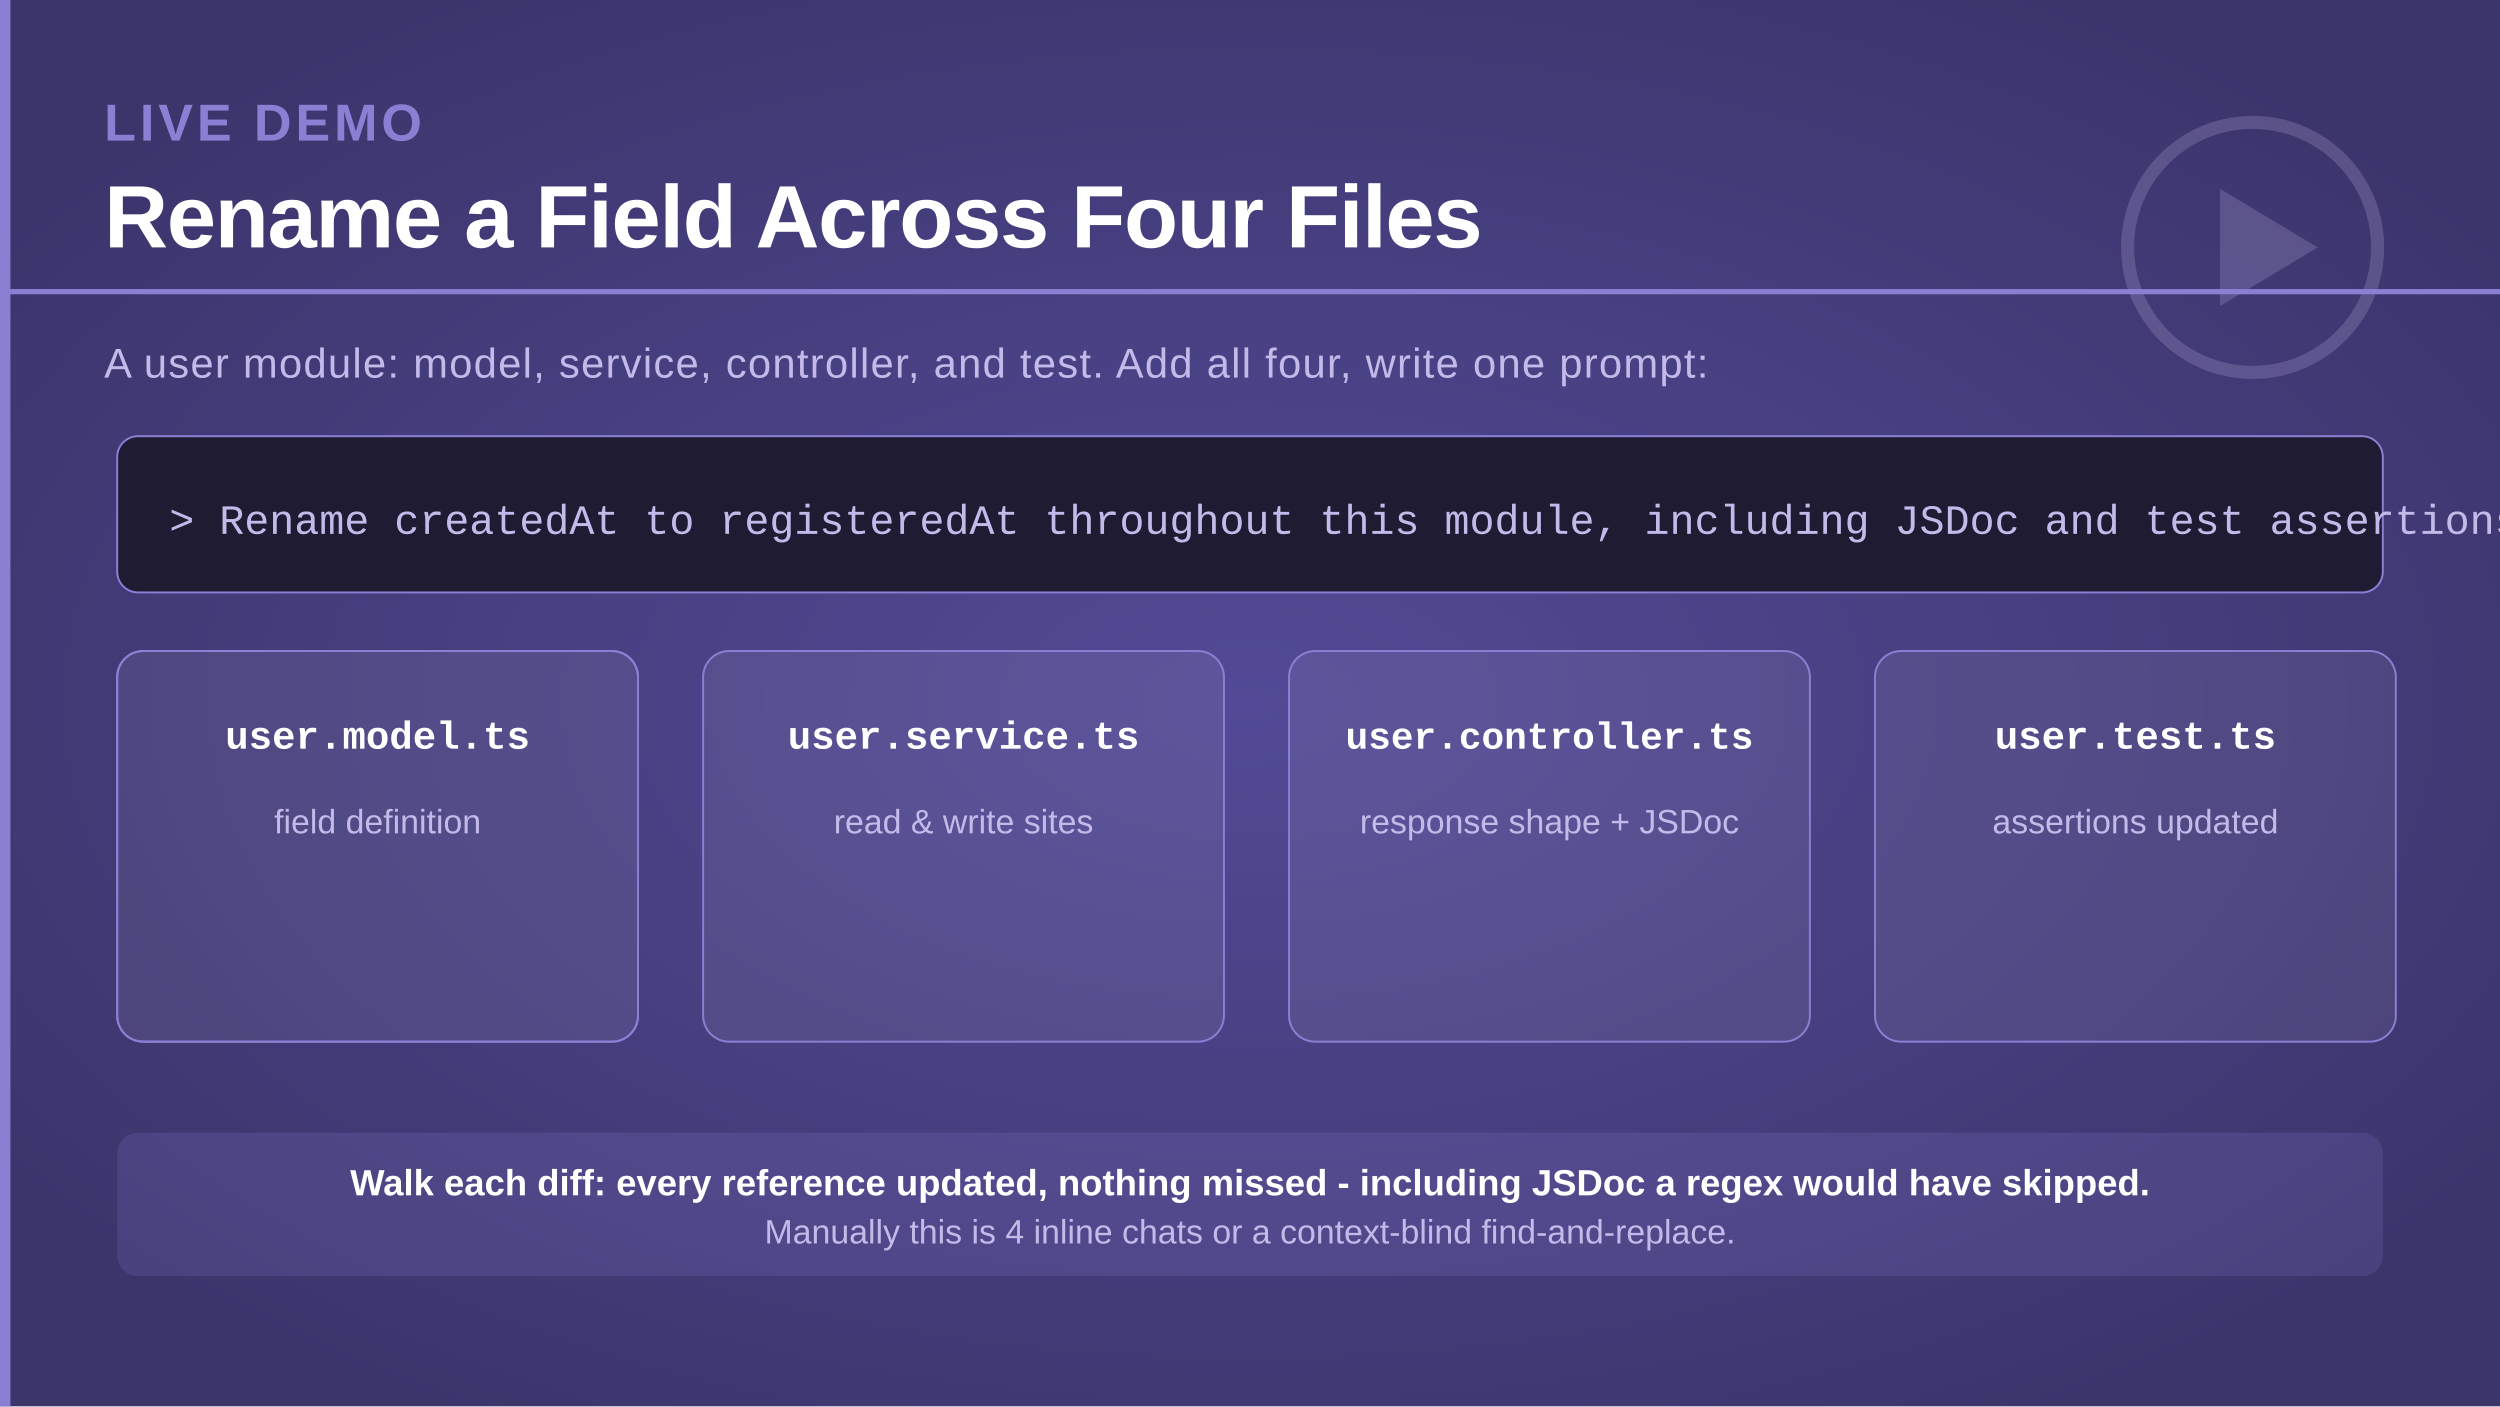
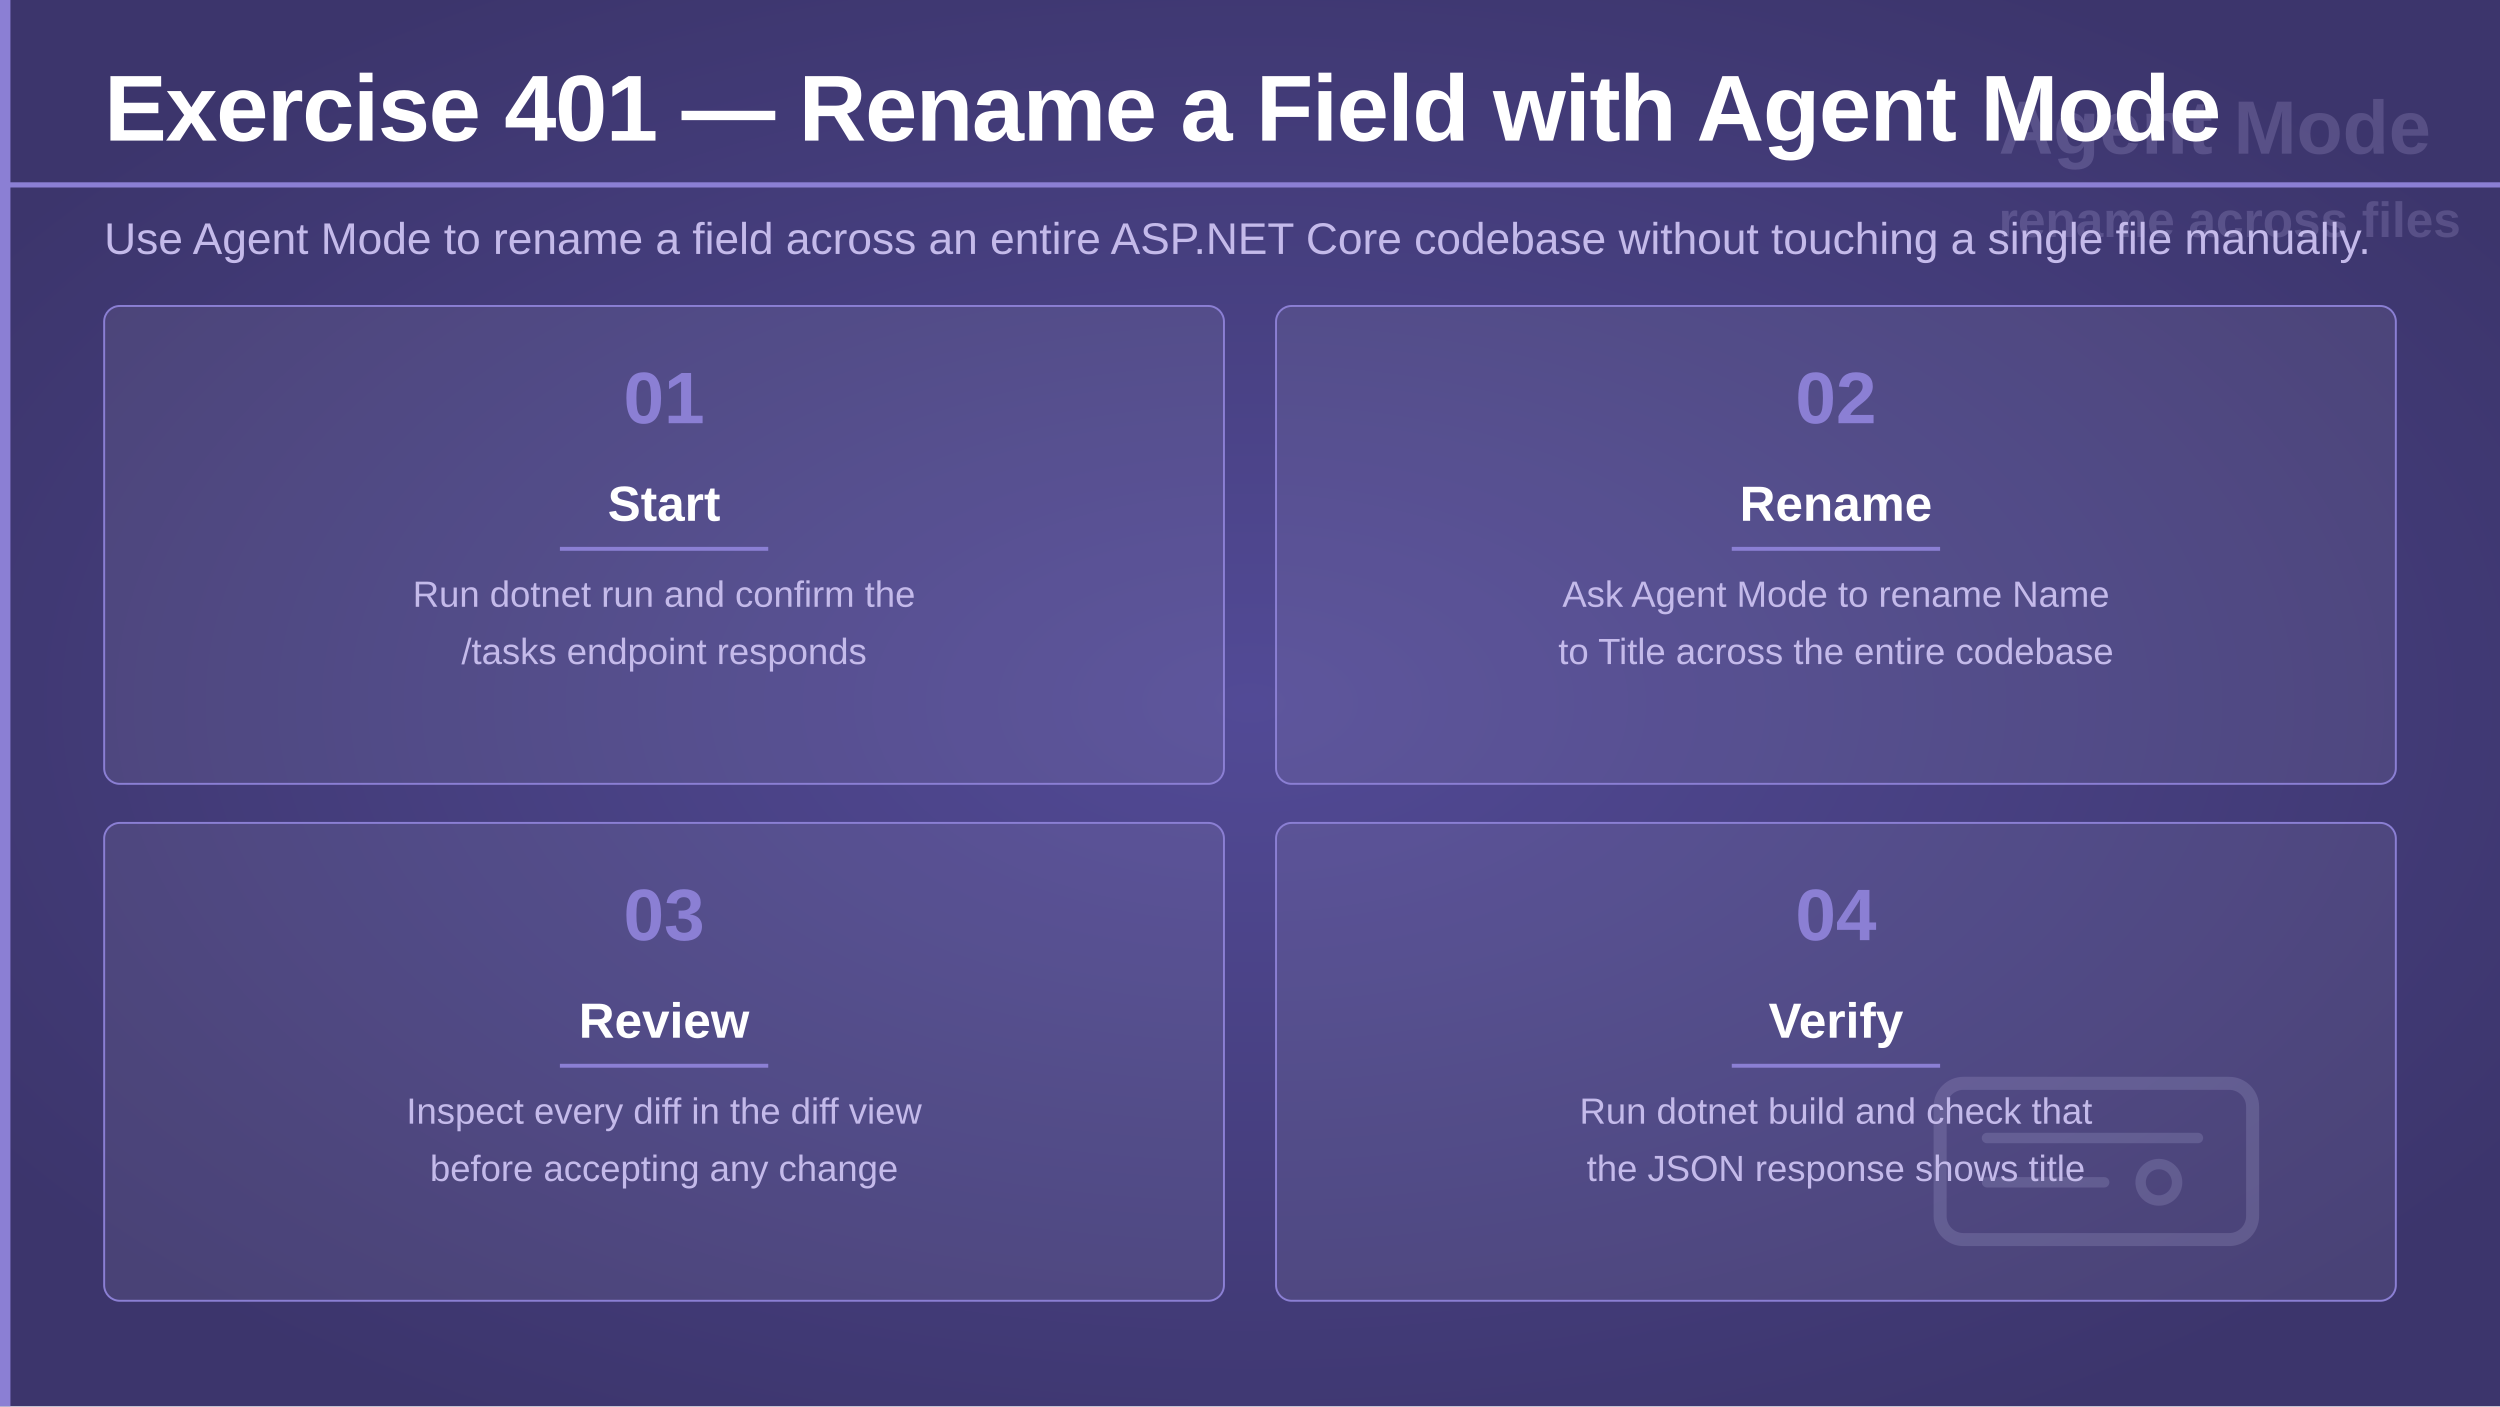
<svg xmlns="http://www.w3.org/2000/svg" viewBox="0 0 1920 1080" width="1920" height="1080">
  <defs>
    <radialGradient id="bgGlow" cx="50%" cy="50%" r="60%">
      <stop offset="0%" stop-color="#524a96" stop-opacity="1" />
      <stop offset="100%" stop-color="#3c356c" stop-opacity="1" />
    </radialGradient>
-     <radialGradient id="circleGlow" cx="50%" cy="50%" r="50%">
-       <stop offset="0%" stop-color="#7c70c8" stop-opacity="0.25" />
-       <stop offset="100%" stop-color="#3c356c" stop-opacity="0" />
-     </radialGradient>
  </defs>
  <rect width="1920" height="1080" fill="url(#bgGlow)" />
  <rect x="0" y="0" width="8" height="1080" fill="#8b7fd4" />
-   <g transform="translate(1610 70)" opacity="0.22">
-     <circle cx="120" cy="120" r="96" fill="none" stroke="#c4baea" stroke-width="10" />
-     <path d="M95 75 L170 120 L95 165 Z" fill="#c4baea" />
+   <g transform="translate(1535 56)" opacity="0.2">
+     <text x="0" y="62" font-family="'Segoe UI', 'Helvetica Neue', Arial, sans-serif" font-size="58" font-weight="700" fill="#c4baea">Agent Mode</text>
+     <text x="0" y="126" font-family="'Segoe UI', 'Helvetica Neue', Arial, sans-serif" font-size="38" font-weight="600" fill="#c4baea">rename across files</text>
  </g>
-   <text x="80" y="108" font-family="'Segoe UI', 'Helvetica Neue', Arial, sans-serif" font-size="40" font-weight="700" fill="#8b7fd4" letter-spacing="3">LIVE DEMO</text>
-   <text x="80" y="190" font-family="'Segoe UI', 'Helvetica Neue', Arial, sans-serif" font-size="68" font-weight="700" fill="#ffffff" letter-spacing="-1">Rename a Field Across Four Files</text>
-   <rect x="0" y="222" width="1920" height="4" fill="#8b7fd4" />
-   <text x="80" y="290" font-family="'Segoe UI', 'Helvetica Neue', Arial, sans-serif" font-size="32" font-weight="300" fill="#c4baea" letter-spacing="1">
-     A user module: model, service, controller, and test. Add all four, write one prompt:
+   <g transform="translate(1490 832)" opacity="0.18">
+     <rect x="0" y="0" width="240" height="120" rx="18" fill="none" stroke="#c4baea" stroke-width="10" />
+     <line x1="36" y1="42" x2="198" y2="42" stroke="#c4baea" stroke-width="8" stroke-linecap="round" />
+     <line x1="36" y1="76" x2="126" y2="76" stroke="#c4baea" stroke-width="8" stroke-linecap="round" />
+     <circle cx="168" cy="76" r="14" fill="none" stroke="#c4baea" stroke-width="8" />
+   </g>
+   <text x="80" y="108" font-family="'Segoe UI', 'Helvetica Neue', Arial, sans-serif" font-size="72" font-weight="700" fill="#ffffff" letter-spacing="-1">Exercise 401 — Rename a Field with Agent Mode</text>
+   <rect x="0" y="140" width="1920" height="4" fill="#8b7fd4" />
+   <text x="80" y="195" font-family="'Segoe UI', 'Helvetica Neue', Arial, sans-serif" font-size="34" font-weight="300" fill="#c4baea">
+     Use Agent Mode to rename a field across an entire ASP.NET Core codebase without touching a single file manually.
  </text>
-   <rect x="90" y="335" width="1740" height="120" rx="16" fill="#1e1b33" stroke="#8b7fd4" stroke-width="1.5" />
-   <text x="130" y="410" font-family="'Consolas', 'Courier New', monospace" font-size="32" font-weight="400" fill="#c4baea">&gt; Rename createdAt to registeredAt throughout this module, including JSDoc and test assertions.</text>
-   <rect x="90" y="500" width="400" height="300" rx="20" fill="#ffffff" fill-opacity="0.07" stroke="#8b7fd4" stroke-width="1.5" />
-   <text x="290" y="575" text-anchor="middle" font-family="'Consolas', 'Courier New', monospace" font-size="30" font-weight="700" fill="#ffffff">user.model.ts</text>
-   <rect x="90" y="500" width="400" height="300" rx="20" fill="none" stroke="#8b7fd4" stroke-width="1.5" />
-   <text x="290" y="640" text-anchor="middle" font-family="'Segoe UI', 'Helvetica Neue', Arial, sans-serif" font-size="26" font-weight="300" fill="#c4baea">field definition</text>
-   <rect x="540" y="500" width="400" height="300" rx="20" fill="#ffffff" fill-opacity="0.07" stroke="#8b7fd4" stroke-width="1.5" />
-   <text x="740" y="575" text-anchor="middle" font-family="'Consolas', 'Courier New', monospace" font-size="30" font-weight="700" fill="#ffffff">user.service.ts</text>
-   <text x="740" y="640" text-anchor="middle" font-family="'Segoe UI', 'Helvetica Neue', Arial, sans-serif" font-size="26" font-weight="300" fill="#c4baea">read &amp; write sites</text>
-   <rect x="990" y="500" width="400" height="300" rx="20" fill="#ffffff" fill-opacity="0.07" stroke="#8b7fd4" stroke-width="1.5" />
-   <text x="1190" y="575" text-anchor="middle" font-family="'Consolas', 'Courier New', monospace" font-size="29" font-weight="700" fill="#ffffff">user.controller.ts</text>
-   <text x="1190" y="640" text-anchor="middle" font-family="'Segoe UI', 'Helvetica Neue', Arial, sans-serif" font-size="26" font-weight="300" fill="#c4baea">response shape + JSDoc</text>
-   <rect x="1440" y="500" width="400" height="300" rx="20" fill="#ffffff" fill-opacity="0.07" stroke="#8b7fd4" stroke-width="1.5" />
-   <text x="1640" y="575" text-anchor="middle" font-family="'Consolas', 'Courier New', monospace" font-size="30" font-weight="700" fill="#ffffff">user.test.ts</text>
-   <text x="1640" y="640" text-anchor="middle" font-family="'Segoe UI', 'Helvetica Neue', Arial, sans-serif" font-size="26" font-weight="300" fill="#c4baea">assertions updated</text>
-   <text x="960" y="730" text-anchor="middle" font-family="'Segoe UI', 'Helvetica Neue', Arial, sans-serif" font-size="28" font-weight="300" fill="#c4baea" opacity="0">spacer</text>
-   <rect x="90" y="870" width="1740" height="110" rx="16" fill="#8b7fd4" opacity="0.18" />
-   <text x="960" y="918" text-anchor="middle" font-family="'Segoe UI', 'Helvetica Neue', Arial, sans-serif" font-size="28" font-weight="600" fill="#ffffff">Walk each diff: every reference updated, nothing missed - including JSDoc a regex would have skipped.</text>
-   <text x="960" y="955" text-anchor="middle" font-family="'Segoe UI', 'Helvetica Neue', Arial, sans-serif" font-size="26" font-weight="300" fill="#c4baea">Manually this is 4 inline chats or a context-blind find-and-replace.</text>
+   <rect x="80" y="235" width="860" height="367" rx="12" fill="#ffffff" fill-opacity="0.07" stroke="#8b7fd4" stroke-width="1.5" />
+   <text x="510" y="325" text-anchor="middle" font-family="'Segoe UI', 'Helvetica Neue', Arial, sans-serif" font-size="56" font-weight="700" fill="#8b7fd4">01</text>
+   <text x="510" y="400" text-anchor="middle" font-family="'Segoe UI', 'Helvetica Neue', Arial, sans-serif" font-size="38" font-weight="600" fill="#ffffff">Start</text>
+   <rect x="430" y="420" width="160" height="3" fill="#8b7fd4" />
+   <text x="510" y="466" text-anchor="middle" font-family="'Segoe UI', 'Helvetica Neue', Arial, sans-serif" font-size="28" font-weight="300" fill="#c4baea">Run dotnet run and confirm the</text>
+   <text x="510" y="510" text-anchor="middle" font-family="'Segoe UI', 'Helvetica Neue', Arial, sans-serif" font-size="28" font-weight="300" fill="#c4baea">/tasks endpoint responds</text>
+   <rect x="980" y="235" width="860" height="367" rx="12" fill="#ffffff" fill-opacity="0.07" stroke="#8b7fd4" stroke-width="1.5" />
+   <text x="1410" y="325" text-anchor="middle" font-family="'Segoe UI', 'Helvetica Neue', Arial, sans-serif" font-size="56" font-weight="700" fill="#8b7fd4">02</text>
+   <text x="1410" y="400" text-anchor="middle" font-family="'Segoe UI', 'Helvetica Neue', Arial, sans-serif" font-size="38" font-weight="600" fill="#ffffff">Rename</text>
+   <rect x="1330" y="420" width="160" height="3" fill="#8b7fd4" />
+   <text x="1410" y="466" text-anchor="middle" font-family="'Segoe UI', 'Helvetica Neue', Arial, sans-serif" font-size="28" font-weight="300" fill="#c4baea">Ask Agent Mode to rename Name</text>
+   <text x="1410" y="510" text-anchor="middle" font-family="'Segoe UI', 'Helvetica Neue', Arial, sans-serif" font-size="28" font-weight="300" fill="#c4baea">to Title across the entire codebase</text>
+   <rect x="80" y="632" width="860" height="367" rx="12" fill="#ffffff" fill-opacity="0.07" stroke="#8b7fd4" stroke-width="1.5" />
+   <text x="510" y="722" text-anchor="middle" font-family="'Segoe UI', 'Helvetica Neue', Arial, sans-serif" font-size="56" font-weight="700" fill="#8b7fd4">03</text>
+   <text x="510" y="797" text-anchor="middle" font-family="'Segoe UI', 'Helvetica Neue', Arial, sans-serif" font-size="38" font-weight="600" fill="#ffffff">Review</text>
+   <rect x="430" y="817" width="160" height="3" fill="#8b7fd4" />
+   <text x="510" y="863" text-anchor="middle" font-family="'Segoe UI', 'Helvetica Neue', Arial, sans-serif" font-size="28" font-weight="300" fill="#c4baea">Inspect every diff in the diff view</text>
+   <text x="510" y="907" text-anchor="middle" font-family="'Segoe UI', 'Helvetica Neue', Arial, sans-serif" font-size="28" font-weight="300" fill="#c4baea">before accepting any change</text>
+   <rect x="980" y="632" width="860" height="367" rx="12" fill="#ffffff" fill-opacity="0.07" stroke="#8b7fd4" stroke-width="1.5" />
+   <text x="1410" y="722" text-anchor="middle" font-family="'Segoe UI', 'Helvetica Neue', Arial, sans-serif" font-size="56" font-weight="700" fill="#8b7fd4">04</text>
+   <text x="1410" y="797" text-anchor="middle" font-family="'Segoe UI', 'Helvetica Neue', Arial, sans-serif" font-size="38" font-weight="600" fill="#ffffff">Verify</text>
+   <rect x="1330" y="817" width="160" height="3" fill="#8b7fd4" />
+   <text x="1410" y="863" text-anchor="middle" font-family="'Segoe UI', 'Helvetica Neue', Arial, sans-serif" font-size="28" font-weight="300" fill="#c4baea">Run dotnet build and check that</text>
+   <text x="1410" y="907" text-anchor="middle" font-family="'Segoe UI', 'Helvetica Neue', Arial, sans-serif" font-size="28" font-weight="300" fill="#c4baea">the JSON response shows title</text>
</svg>
